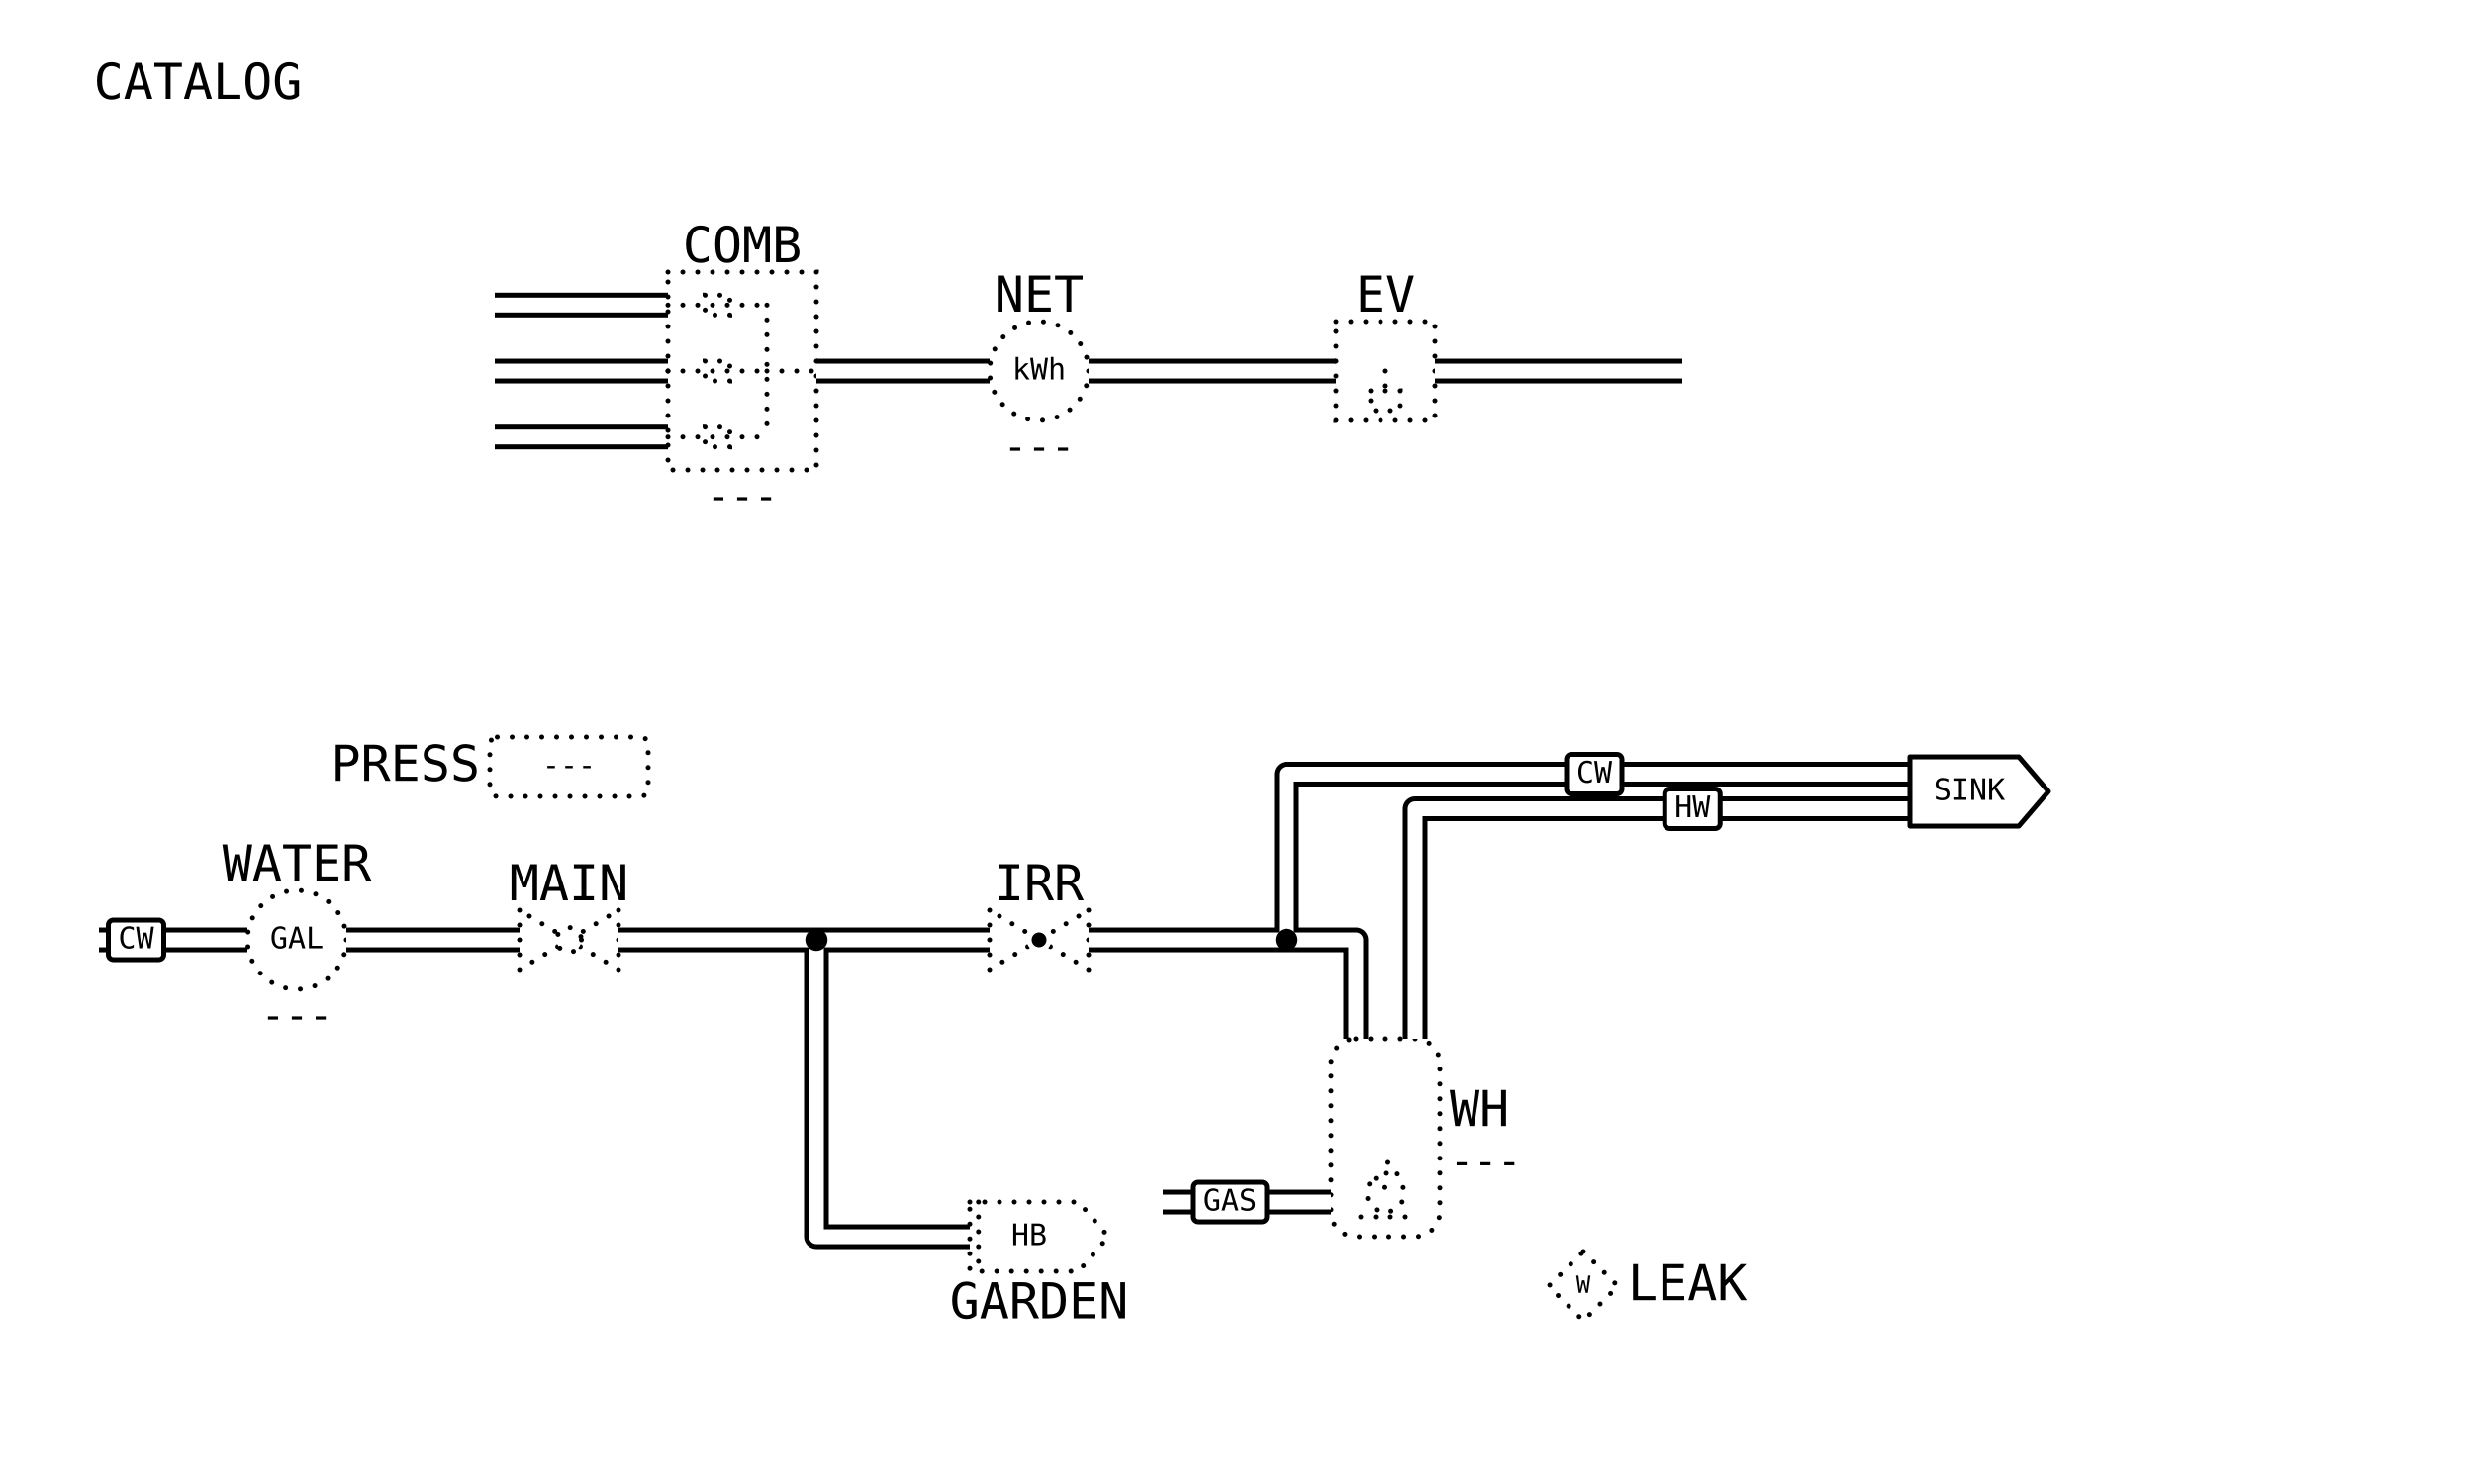
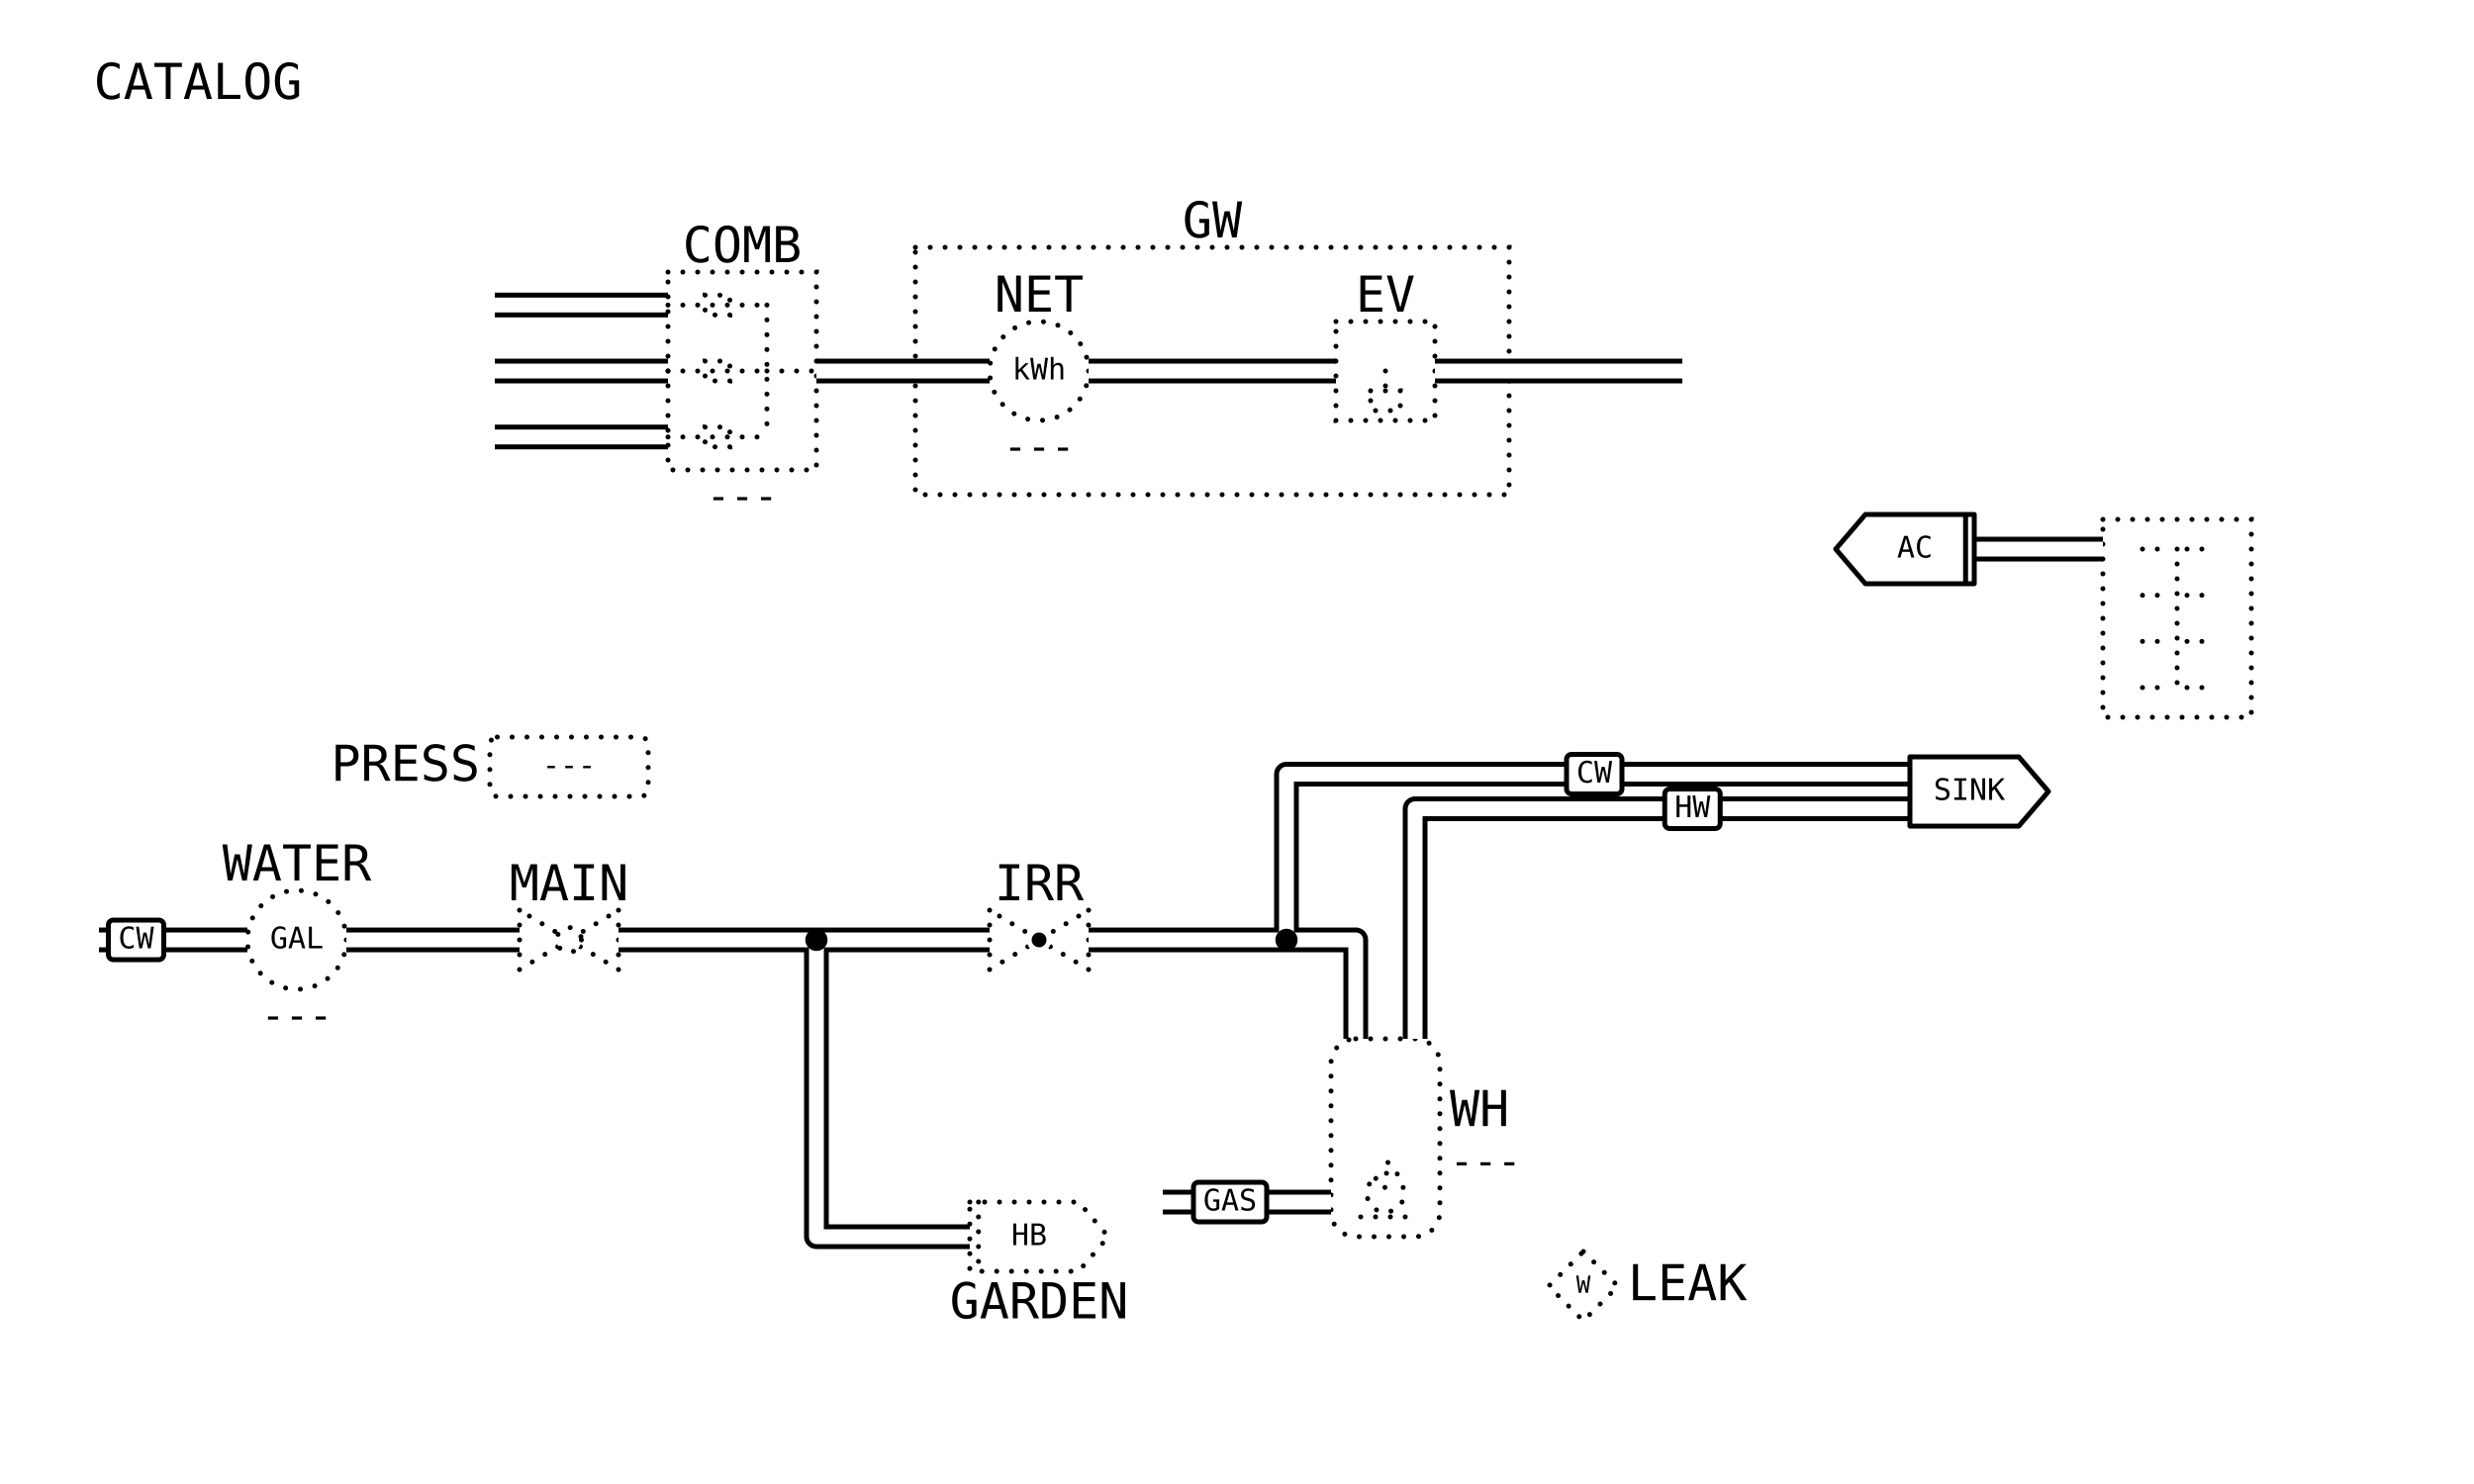
<svg xmlns="http://www.w3.org/2000/svg" viewBox="0 0 1000 600" width="1280" height="768" data-page="catalog" data-theme="eink_mono">
  <rect x="0" y="0" width="1000" height="600" fill="#ffffff" />
+   <g id="cabinet">
+     <rect x="370" y="100" width="240" height="100" fill="none" stroke="#000000" stroke-width="2" stroke-dasharray="0 6" stroke-linecap="round" />
+     <text x="490" y="96" text-anchor="middle" font-family="DejaVu Sans Mono, monospace" font-size="20" fill="#000000">GW</text>
+   </g>
  <g id="casings">
    <g data-for="branch_a">
      <polyline points="200,123.33 200,123.33 270,123.33" fill="none" stroke="#000000" stroke-width="10" stroke-linejoin="round" />
    </g>
    <g data-for="branch_b">
      <polyline points="200,150 270,150" fill="none" stroke="#000000" stroke-width="10" stroke-linejoin="round" />
    </g>
    <g data-for="branch_c">
      <polyline points="200,176.67 200,176.67 270,176.67" fill="none" stroke="#000000" stroke-width="10" stroke-linejoin="round" />
    </g>
    <g data-for="to_meter">
      <polyline points="330,150 400,150" fill="none" stroke="#000000" stroke-width="10" stroke-linejoin="round" />
    </g>
    <g data-for="to_circuit">
      <polyline points="440,150 540,150" fill="none" stroke="#000000" stroke-width="10" stroke-linejoin="round" />
    </g>
    <g data-for="to_load">
      <polyline points="580,150 680,150" fill="none" stroke="#000000" stroke-width="10" stroke-linejoin="round" />
+     </g>
+     <g data-for="to_condenser">
+       <polyline points="850,222 798,222" fill="none" stroke="#000000" stroke-width="10" stroke-linejoin="round" />
    </g>
    <g data-for="service">
      <polyline points="40,380 100,380" fill="none" stroke="#000000" stroke-width="10" stroke-linejoin="round" />
    </g>
    <g data-for="to_main">
      <polyline points="140,380 210,380" fill="none" stroke="#000000" stroke-width="10" stroke-linejoin="round" />
    </g>
    <g data-for="to_branch">
      <polyline points="250,380 330,380" fill="none" stroke="#000000" stroke-width="10" stroke-linejoin="round" />
    </g>
    <g data-for="to_irrigation">
      <polyline points="330,380 400,380" fill="none" stroke="#000000" stroke-width="10" stroke-linejoin="round" />
    </g>
    <g data-for="to_tee">
      <polyline points="440,380 520,380" fill="none" stroke="#000000" stroke-width="10" stroke-linejoin="round" />
    </g>
    <g data-for="to_heater">
      <polyline points="520,380 548,380 548,420" fill="none" stroke="#000000" stroke-width="10" stroke-linejoin="round" />
    </g>
    <g data-for="to_sink">
      <polyline points="520,380 520,313 772,313" fill="none" stroke="#000000" stroke-width="10" stroke-linejoin="round" />
    </g>
    <g data-for="gas">
      <polyline points="470,486 538,486" fill="none" stroke="#000000" stroke-width="10" stroke-linejoin="round" />
    </g>
    <g data-for="hot">
      <polyline points="572,420 572,327 772,327" fill="none" stroke="#000000" stroke-width="10" stroke-linejoin="round" />
    </g>
    <g data-for="to_garden">
      <polyline points="330,380 330,500 392,500" fill="none" stroke="#000000" stroke-width="10" stroke-linejoin="round" />
    </g>
  </g>
  <g id="title">
    <text x="80" y="40" text-anchor="middle" font-family="DejaVu Sans Mono, monospace" font-size="20" fill="#000000">CATALOG</text>
  </g>
  <g id="branch_a">
    <polyline points="200,123.33 200,123.33 270,123.33" fill="none" stroke="#ffffff" stroke-width="6" stroke-linejoin="round" />
  </g>
  <g id="branch_b">
    <polyline points="200,150 270,150" fill="none" stroke="#ffffff" stroke-width="6" stroke-linejoin="round" />
  </g>
  <g id="branch_c">
    <polyline points="200,176.67 200,176.67 270,176.67" fill="none" stroke="#ffffff" stroke-width="6" stroke-linejoin="round" />
  </g>
  <g id="combiner">
    <rect x="270" y="110" width="60" height="80" fill="none" stroke="#000000" stroke-width="2" stroke-dasharray="0 6" stroke-linecap="round" />
    <line x1="270" y1="123.33" x2="310" y2="123.33" stroke="#000000" stroke-width="2" stroke-dasharray="0 6" stroke-linecap="round" />
    <rect x="285" y="119.33" width="10" height="8" fill="none" stroke="#000000" stroke-width="2" stroke-dasharray="0 6" stroke-linecap="round" />
    <line x1="270" y1="150" x2="310" y2="150" stroke="#000000" stroke-width="2" stroke-dasharray="0 6" stroke-linecap="round" />
    <rect x="285" y="146" width="10" height="8" fill="none" stroke="#000000" stroke-width="2" stroke-dasharray="0 6" stroke-linecap="round" />
    <line x1="270" y1="176.67" x2="310" y2="176.67" stroke="#000000" stroke-width="2" stroke-dasharray="0 6" stroke-linecap="round" />
    <rect x="285" y="172.67" width="10" height="8" fill="none" stroke="#000000" stroke-width="2" stroke-dasharray="0 6" stroke-linecap="round" />
    <line x1="310" y1="123.33" x2="310" y2="176.67" stroke="#000000" stroke-width="2" stroke-dasharray="0 6" stroke-linecap="round" />
    <line x1="310" y1="150" x2="330" y2="150" stroke="#000000" stroke-width="2" stroke-dasharray="0 6" stroke-linecap="round" />
    <text x="300" y="106" text-anchor="middle" font-family="DejaVu Sans Mono, monospace" font-size="20" fill="#000000">COMB</text>
    <text x="300" y="206" text-anchor="middle" font-family="DejaVu Sans Mono, monospace" font-size="16" fill="#000000">---</text>
  </g>
  <g id="to_meter">
    <polyline points="330,150 400,150" fill="none" stroke="#ffffff" stroke-width="6" stroke-linejoin="round" />
  </g>
  <g id="net_meter">
    <circle cx="420" cy="150" r="20" fill="none" stroke="#000000" stroke-width="2" stroke-dasharray="0 6" stroke-linecap="round" />
    <text x="420" y="150" text-anchor="middle" dominant-baseline="middle" font-family="DejaVu Sans Mono, monospace" font-size="12" fill="#000000">kWh</text>
    <text x="420" y="126" text-anchor="middle" font-family="DejaVu Sans Mono, monospace" font-size="20" fill="#000000">NET</text>
    <text x="420" y="186" text-anchor="middle" font-family="DejaVu Sans Mono, monospace" font-size="16" fill="#000000">---</text>
  </g>
  <g id="to_circuit">
    <polyline points="440,150 540,150" fill="none" stroke="#ffffff" stroke-width="6" stroke-linejoin="round" />
  </g>
  <g id="ev_circuit">
    <g>
      <rect x="540" y="130" width="40" height="40" fill="none" stroke="#000000" stroke-width="2" stroke-dasharray="0 6" stroke-linecap="round" />
      <line x1="560" y1="150" x2="560" y2="158" stroke="#000000" stroke-width="2" stroke-dasharray="0 6" stroke-linecap="round" />
      <rect x="554" y="158" width="12" height="8" fill="none" stroke="#000000" stroke-width="2" stroke-dasharray="0 6" stroke-linecap="round" />
    </g>
    <text x="560" y="126" text-anchor="middle" font-family="DejaVu Sans Mono, monospace" font-size="20" fill="#000000">EV</text>
  </g>
  <g id="to_load">
    <polyline points="580,150 680,150" fill="none" stroke="#ffffff" stroke-width="6" stroke-linejoin="round" />
  </g>
+   <g id="panel">
+     <rect x="850" y="210" width="60" height="80" fill="none" stroke="#000000" stroke-width="2" stroke-dasharray="0 6" stroke-linecap="round" />
+     <line x1="880" y1="222" x2="880" y2="278" stroke="#000000" stroke-width="2" stroke-dasharray="0 6" stroke-linecap="round" />
+     <line x1="866" y1="222" x2="876" y2="222" stroke="#000000" stroke-width="2" stroke-dasharray="0 6" stroke-linecap="round" />
+     <line x1="884" y1="222" x2="894" y2="222" stroke="#000000" stroke-width="2" stroke-dasharray="0 6" stroke-linecap="round" />
+     <line x1="866" y1="240.67" x2="876" y2="240.67" stroke="#000000" stroke-width="2" stroke-dasharray="0 6" stroke-linecap="round" />
+     <line x1="884" y1="240.67" x2="894" y2="240.67" stroke="#000000" stroke-width="2" stroke-dasharray="0 6" stroke-linecap="round" />
+     <line x1="866" y1="259.33" x2="876" y2="259.33" stroke="#000000" stroke-width="2" stroke-dasharray="0 6" stroke-linecap="round" />
+     <line x1="884" y1="259.33" x2="894" y2="259.33" stroke="#000000" stroke-width="2" stroke-dasharray="0 6" stroke-linecap="round" />
+     <line x1="866" y1="278" x2="876" y2="278" stroke="#000000" stroke-width="2" stroke-dasharray="0 6" stroke-linecap="round" />
+     <line x1="884" y1="278" x2="894" y2="278" stroke="#000000" stroke-width="2" stroke-dasharray="0 6" stroke-linecap="round" />
+   </g>
+   <g id="to_condenser">
+     <polyline points="850,222 798,222" fill="none" stroke="#ffffff" stroke-width="6" stroke-linejoin="round" />
+   </g>
+   <g id="condenser">
+     <polygon points="798,208 754,208 742,222 754,236 798,236" fill="none" stroke-linejoin="round" stroke="#000000" stroke-width="2" />
+     <line x1="794.5" y1="208" x2="794.5" y2="236" stroke="#000000" stroke-width="2" />
+     <text x="774" y="222" text-anchor="middle" dominant-baseline="middle" font-family="DejaVu Sans Mono, monospace" font-size="12" fill="#000000">AC</text>
+   </g>
  <g id="service">
    <polyline points="40,380 100,380" fill="none" stroke="#ffffff" stroke-width="6" stroke-linejoin="round" />
    <rect x="43.8" y="372" width="22.4" height="16" rx="2" fill="#ffffff" stroke="#000000" stroke-width="2" />
    <text x="55" y="380" text-anchor="middle" dominant-baseline="middle" font-family="DejaVu Sans Mono, monospace" font-size="12" fill="#000000">CW</text>
  </g>
  <g id="water_meter">
    <circle cx="120" cy="380" r="20" fill="none" stroke="#000000" stroke-width="2" stroke-dasharray="0 6" stroke-linecap="round" />
    <text x="120" y="380" text-anchor="middle" dominant-baseline="middle" font-family="DejaVu Sans Mono, monospace" font-size="12" fill="#000000">GAL</text>
    <text x="120" y="356" text-anchor="middle" font-family="DejaVu Sans Mono, monospace" font-size="20" fill="#000000">WATER</text>
    <text x="120" y="416" text-anchor="middle" font-family="DejaVu Sans Mono, monospace" font-size="16" fill="#000000">---</text>
  </g>
  <g id="to_main">
    <polyline points="140,380 210,380" fill="none" stroke="#ffffff" stroke-width="6" stroke-linejoin="round" />
  </g>
  <g id="main_valve">
    <g>
      <polygon points="210,368 210,392 230,380" fill="none" stroke-linejoin="round" stroke="#000000" stroke-width="2" stroke-dasharray="0 6" stroke-linecap="round" />
      <polygon points="250,368 250,392 230,380" fill="none" stroke-linejoin="round" stroke="#000000" stroke-width="2" stroke-dasharray="0 6" stroke-linecap="round" />
      <circle cx="230" cy="380" r="5" fill="#ffffff" stroke="#000000" stroke-width="2" stroke-dasharray="0 6" stroke-linecap="round" />
    </g>
    <text x="230" y="364" text-anchor="middle" font-family="DejaVu Sans Mono, monospace" font-size="20" fill="#000000">MAIN</text>
  </g>
  <g id="to_branch">
    <polyline points="250,380 330,380" fill="none" stroke="#ffffff" stroke-width="6" stroke-linejoin="round" />
  </g>
  <g id="to_irrigation">
    <polyline points="330,380 400,380" fill="none" stroke="#ffffff" stroke-width="6" stroke-linejoin="round" />
  </g>
  <g id="irrigation">
    <g>
      <polygon points="400,368 400,392 420,380" fill="none" stroke-linejoin="round" stroke="#000000" stroke-width="2" stroke-dasharray="0 6" stroke-linecap="round" />
      <polygon points="440,368 440,392 420,380" fill="none" stroke-linejoin="round" stroke="#000000" stroke-width="2" stroke-dasharray="0 6" stroke-linecap="round" />
      <circle cx="420" cy="380" r="4" fill="#000000" stroke="#ffffff" stroke-width="2" />
    </g>
    <text x="420" y="364" text-anchor="middle" font-family="DejaVu Sans Mono, monospace" font-size="20" fill="#000000">IRR</text>
  </g>
  <g id="to_tee">
    <polyline points="440,380 520,380" fill="none" stroke="#ffffff" stroke-width="6" stroke-linejoin="round" />
  </g>
  <g id="to_heater">
    <polyline points="520,380 548,380 548,420" fill="none" stroke="#ffffff" stroke-width="6" stroke-linejoin="round" />
  </g>
  <g id="to_sink">
    <polyline points="520,380 520,313 772,313" fill="none" stroke="#ffffff" stroke-width="6" stroke-linejoin="round" />
    <rect x="633.2" y="305" width="22.4" height="16" rx="2" fill="#ffffff" stroke="#000000" stroke-width="2" />
    <text x="644.4" y="313" text-anchor="middle" dominant-baseline="middle" font-family="DejaVu Sans Mono, monospace" font-size="12" fill="#000000">CW</text>
  </g>
  <g id="heater">
    <rect x="538" y="420" width="44" height="80" rx="10" fill="none" stroke="#000000" stroke-width="2" stroke-dasharray="0 6" stroke-linecap="round" />
    <path d="M561 470 C569 478 569 486 564 489 Q560 491 556 489 C551 486 552 479 556 475 C556 479 558 481 560 480 C562 477 559 473 561 470 Z" fill="none" stroke-linejoin="round" stroke="#000000" stroke-width="2" stroke-dasharray="0 6" stroke-linecap="round" />
    <line x1="550" y1="492" x2="570" y2="492" stroke="#000000" stroke-width="2" stroke-dasharray="0 6" stroke-linecap="round" />
    <text x="586" y="449.6" text-anchor="start" dominant-baseline="middle" font-family="DejaVu Sans Mono, monospace" font-size="20" fill="#000000">WH</text>
    <text x="586" y="470.4" text-anchor="start" dominant-baseline="middle" font-family="DejaVu Sans Mono, monospace" font-size="16" fill="#000000">---</text>
  </g>
  <g id="gas">
    <polyline points="470,486 538,486" fill="none" stroke="#ffffff" stroke-width="6" stroke-linejoin="round" />
    <rect x="482.4" y="478" width="29.6" height="16" rx="2" fill="#ffffff" stroke="#000000" stroke-width="2" />
    <text x="497.2" y="486" text-anchor="middle" dominant-baseline="middle" font-family="DejaVu Sans Mono, monospace" font-size="12" fill="#000000">GAS</text>
  </g>
  <g id="hot">
    <polyline points="572,420 572,327 772,327" fill="none" stroke="#ffffff" stroke-width="6" stroke-linejoin="round" />
    <rect x="672.9" y="319" width="22.4" height="16" rx="2" fill="#ffffff" stroke="#000000" stroke-width="2" />
    <text x="684.1" y="327" text-anchor="middle" dominant-baseline="middle" font-family="DejaVu Sans Mono, monospace" font-size="12" fill="#000000">HW</text>
  </g>
  <g id="to_garden">
    <polyline points="330,380 330,500 392,500" fill="none" stroke="#ffffff" stroke-width="6" stroke-linejoin="round" />
  </g>
  <g id="garden">
    <polygon points="392,486 436,486 448,500 436,514 392,514" fill="none" stroke-linejoin="round" stroke="#000000" stroke-width="2" stroke-dasharray="0 6" stroke-linecap="round" />
    <line x1="395.5" y1="486" x2="395.5" y2="514" stroke="#000000" stroke-width="2" stroke-dasharray="0 6" stroke-linecap="round" />
    <text x="416" y="500" text-anchor="middle" dominant-baseline="middle" font-family="DejaVu Sans Mono, monospace" font-size="12" fill="#000000">HB</text>
    <text x="420" y="533" text-anchor="middle" font-family="DejaVu Sans Mono, monospace" font-size="20" fill="#000000">GARDEN</text>
  </g>
  <g id="sink">
    <polygon points="772,306 816,306 828,320 816,334 772,334" fill="none" stroke-linejoin="round" stroke="#000000" stroke-width="2" />
    <text x="796" y="320" text-anchor="middle" dominant-baseline="middle" font-family="DejaVu Sans Mono, monospace" font-size="12" fill="#000000">SINK</text>
  </g>
  <g id="pressure">
    <rect x="198" y="298" width="64" height="24" rx="3" fill="none" stroke="#000000" stroke-width="2" stroke-dasharray="0 6" stroke-linecap="round" />
    <text x="230" y="310" text-anchor="middle" dominant-baseline="middle" font-family="DejaVu Sans Mono, monospace" font-size="12" fill="#000000">---</text>
    <text x="194" y="310" text-anchor="end" dominant-baseline="middle" font-family="DejaVu Sans Mono, monospace" font-size="20" fill="#000000">PRESS</text>
  </g>
  <g id="leak_basement">
    <polygon points="640,506 654,520 640,534 626,520" fill="none" stroke-linejoin="round" stroke="#000000" stroke-width="2" stroke-dasharray="0 6" stroke-linecap="round" />
    <text x="640" y="520" text-anchor="middle" dominant-baseline="middle" font-family="DejaVu Sans Mono, monospace" font-size="9.6" fill="#000000">W</text>
    <text x="658" y="520" text-anchor="start" dominant-baseline="middle" font-family="DejaVu Sans Mono, monospace" font-size="20" fill="#000000">LEAK</text>
  </g>
  <g id="branch">
    <circle cx="330" cy="380" r="4.5" fill="#000000" />
  </g>
  <g id="tee">
    <circle cx="520" cy="380" r="4.5" fill="#000000" />
  </g>
</svg>
